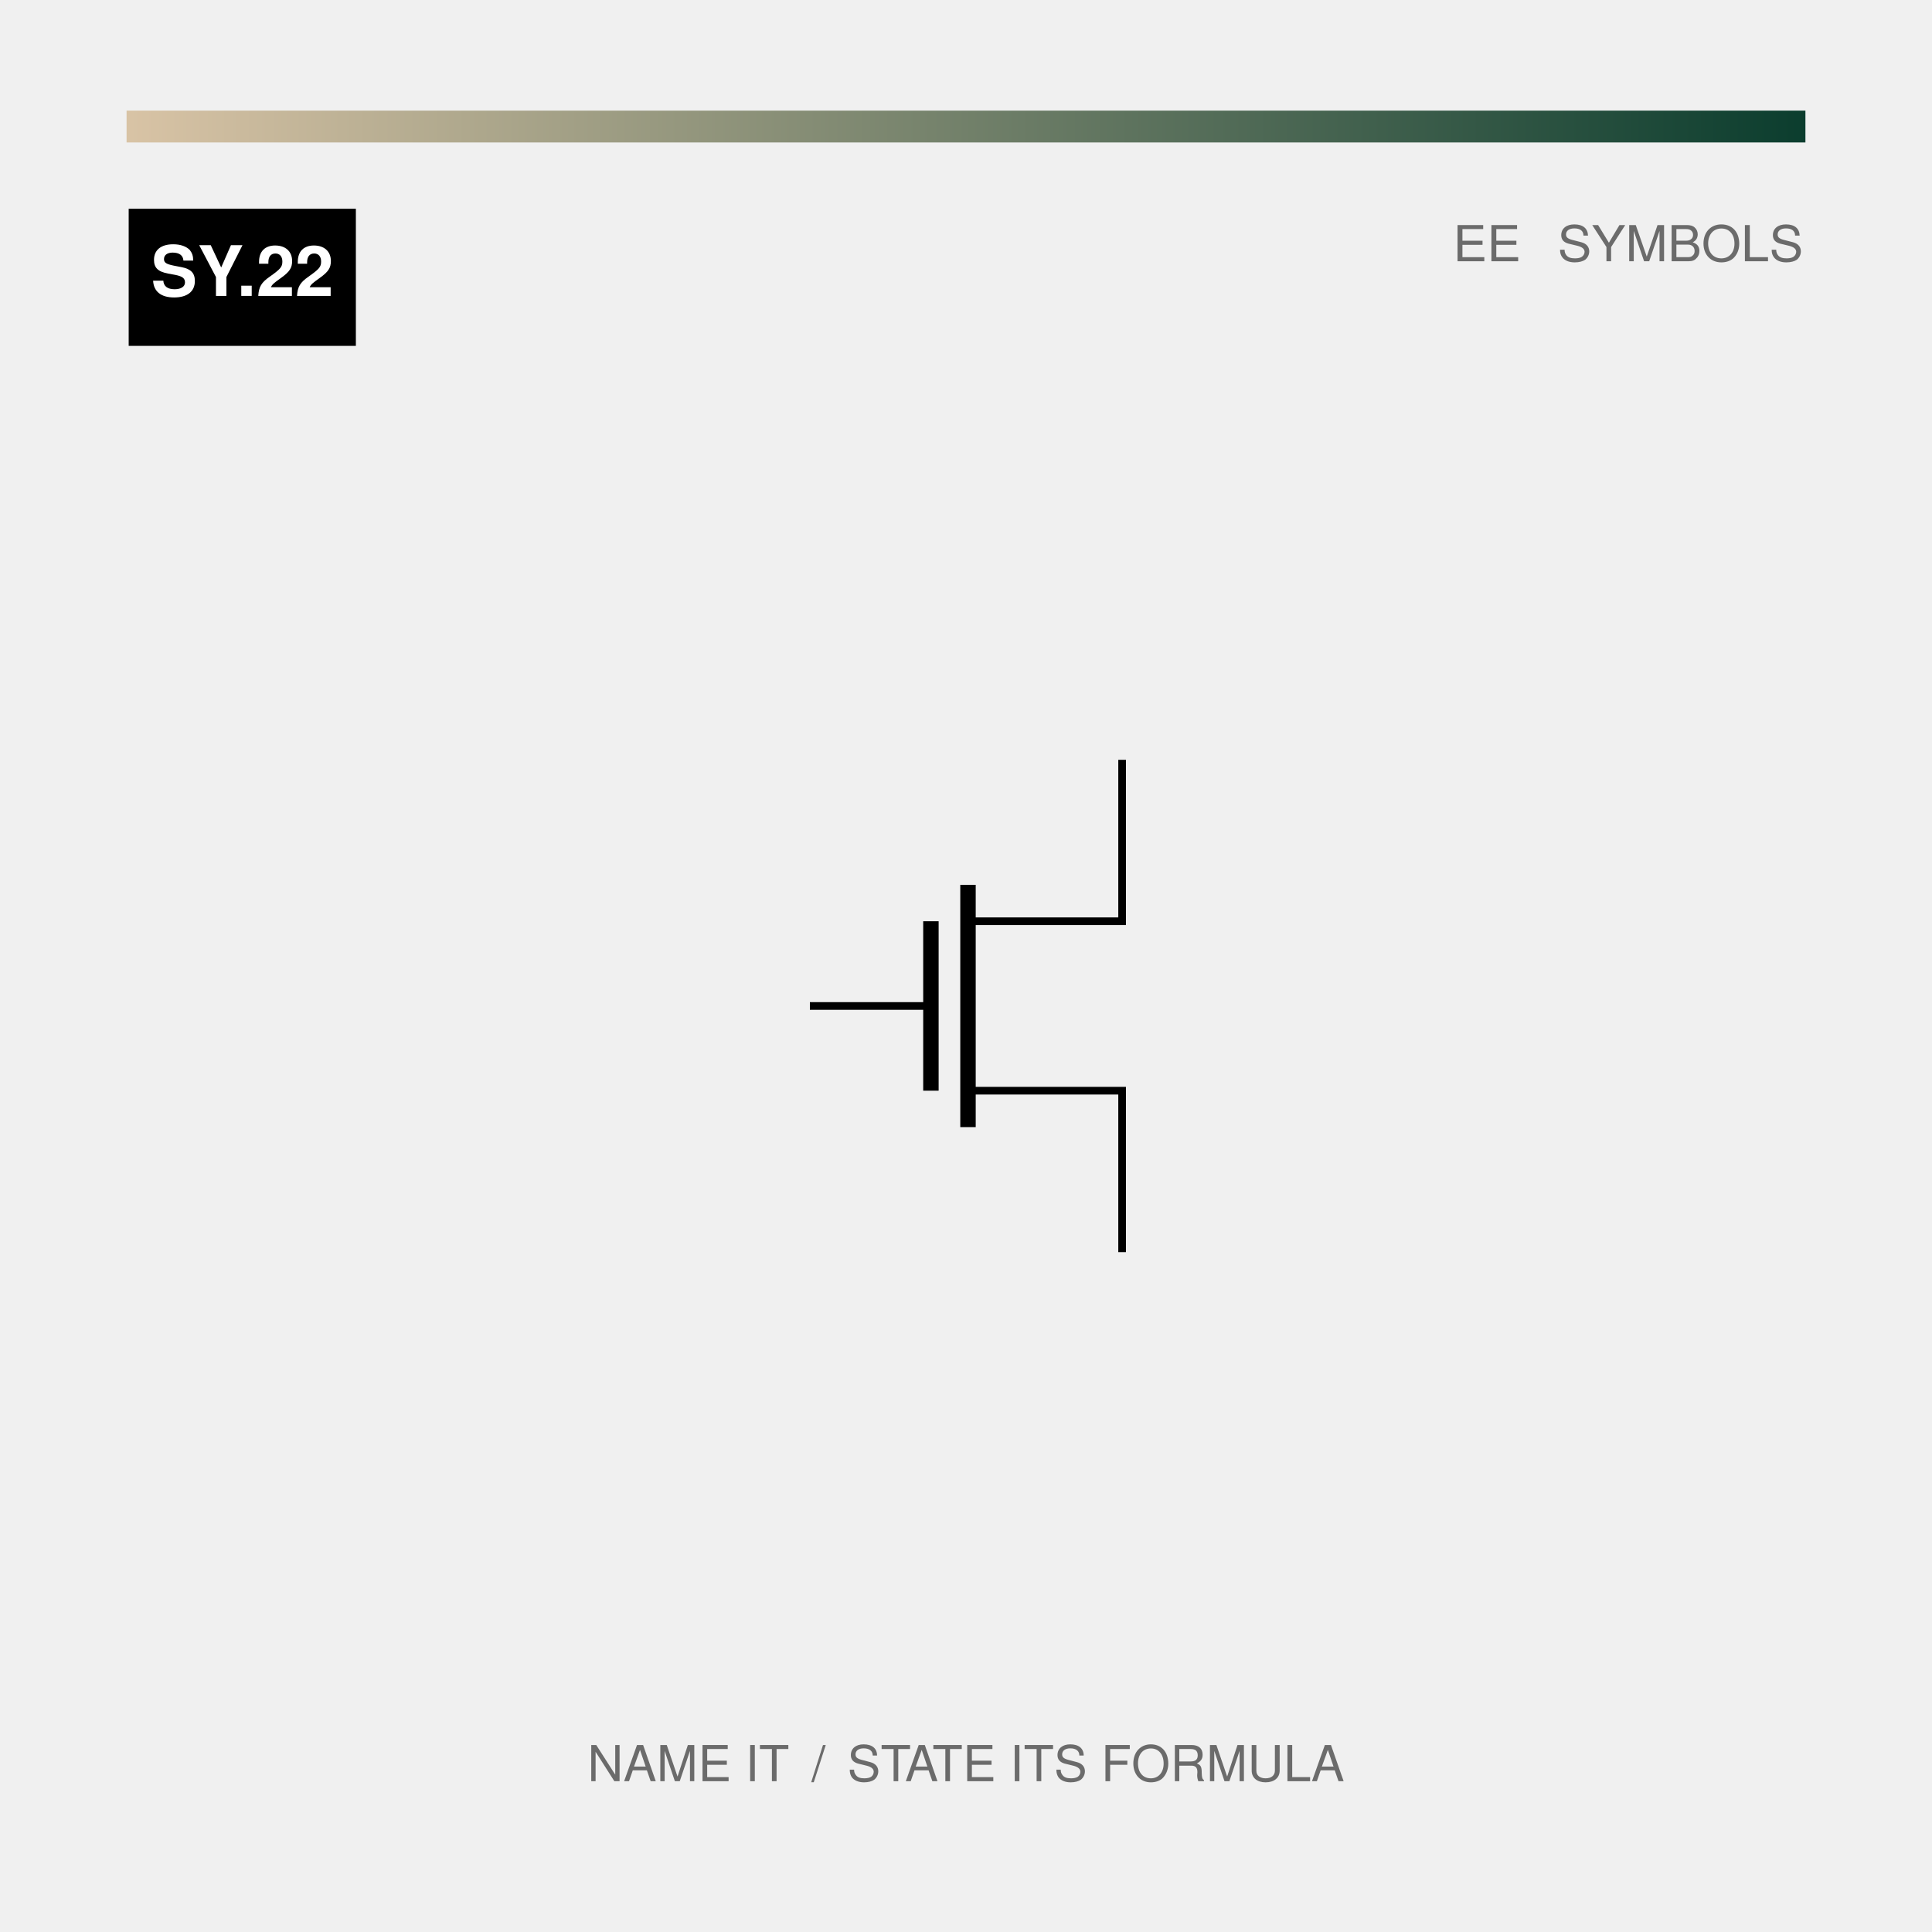
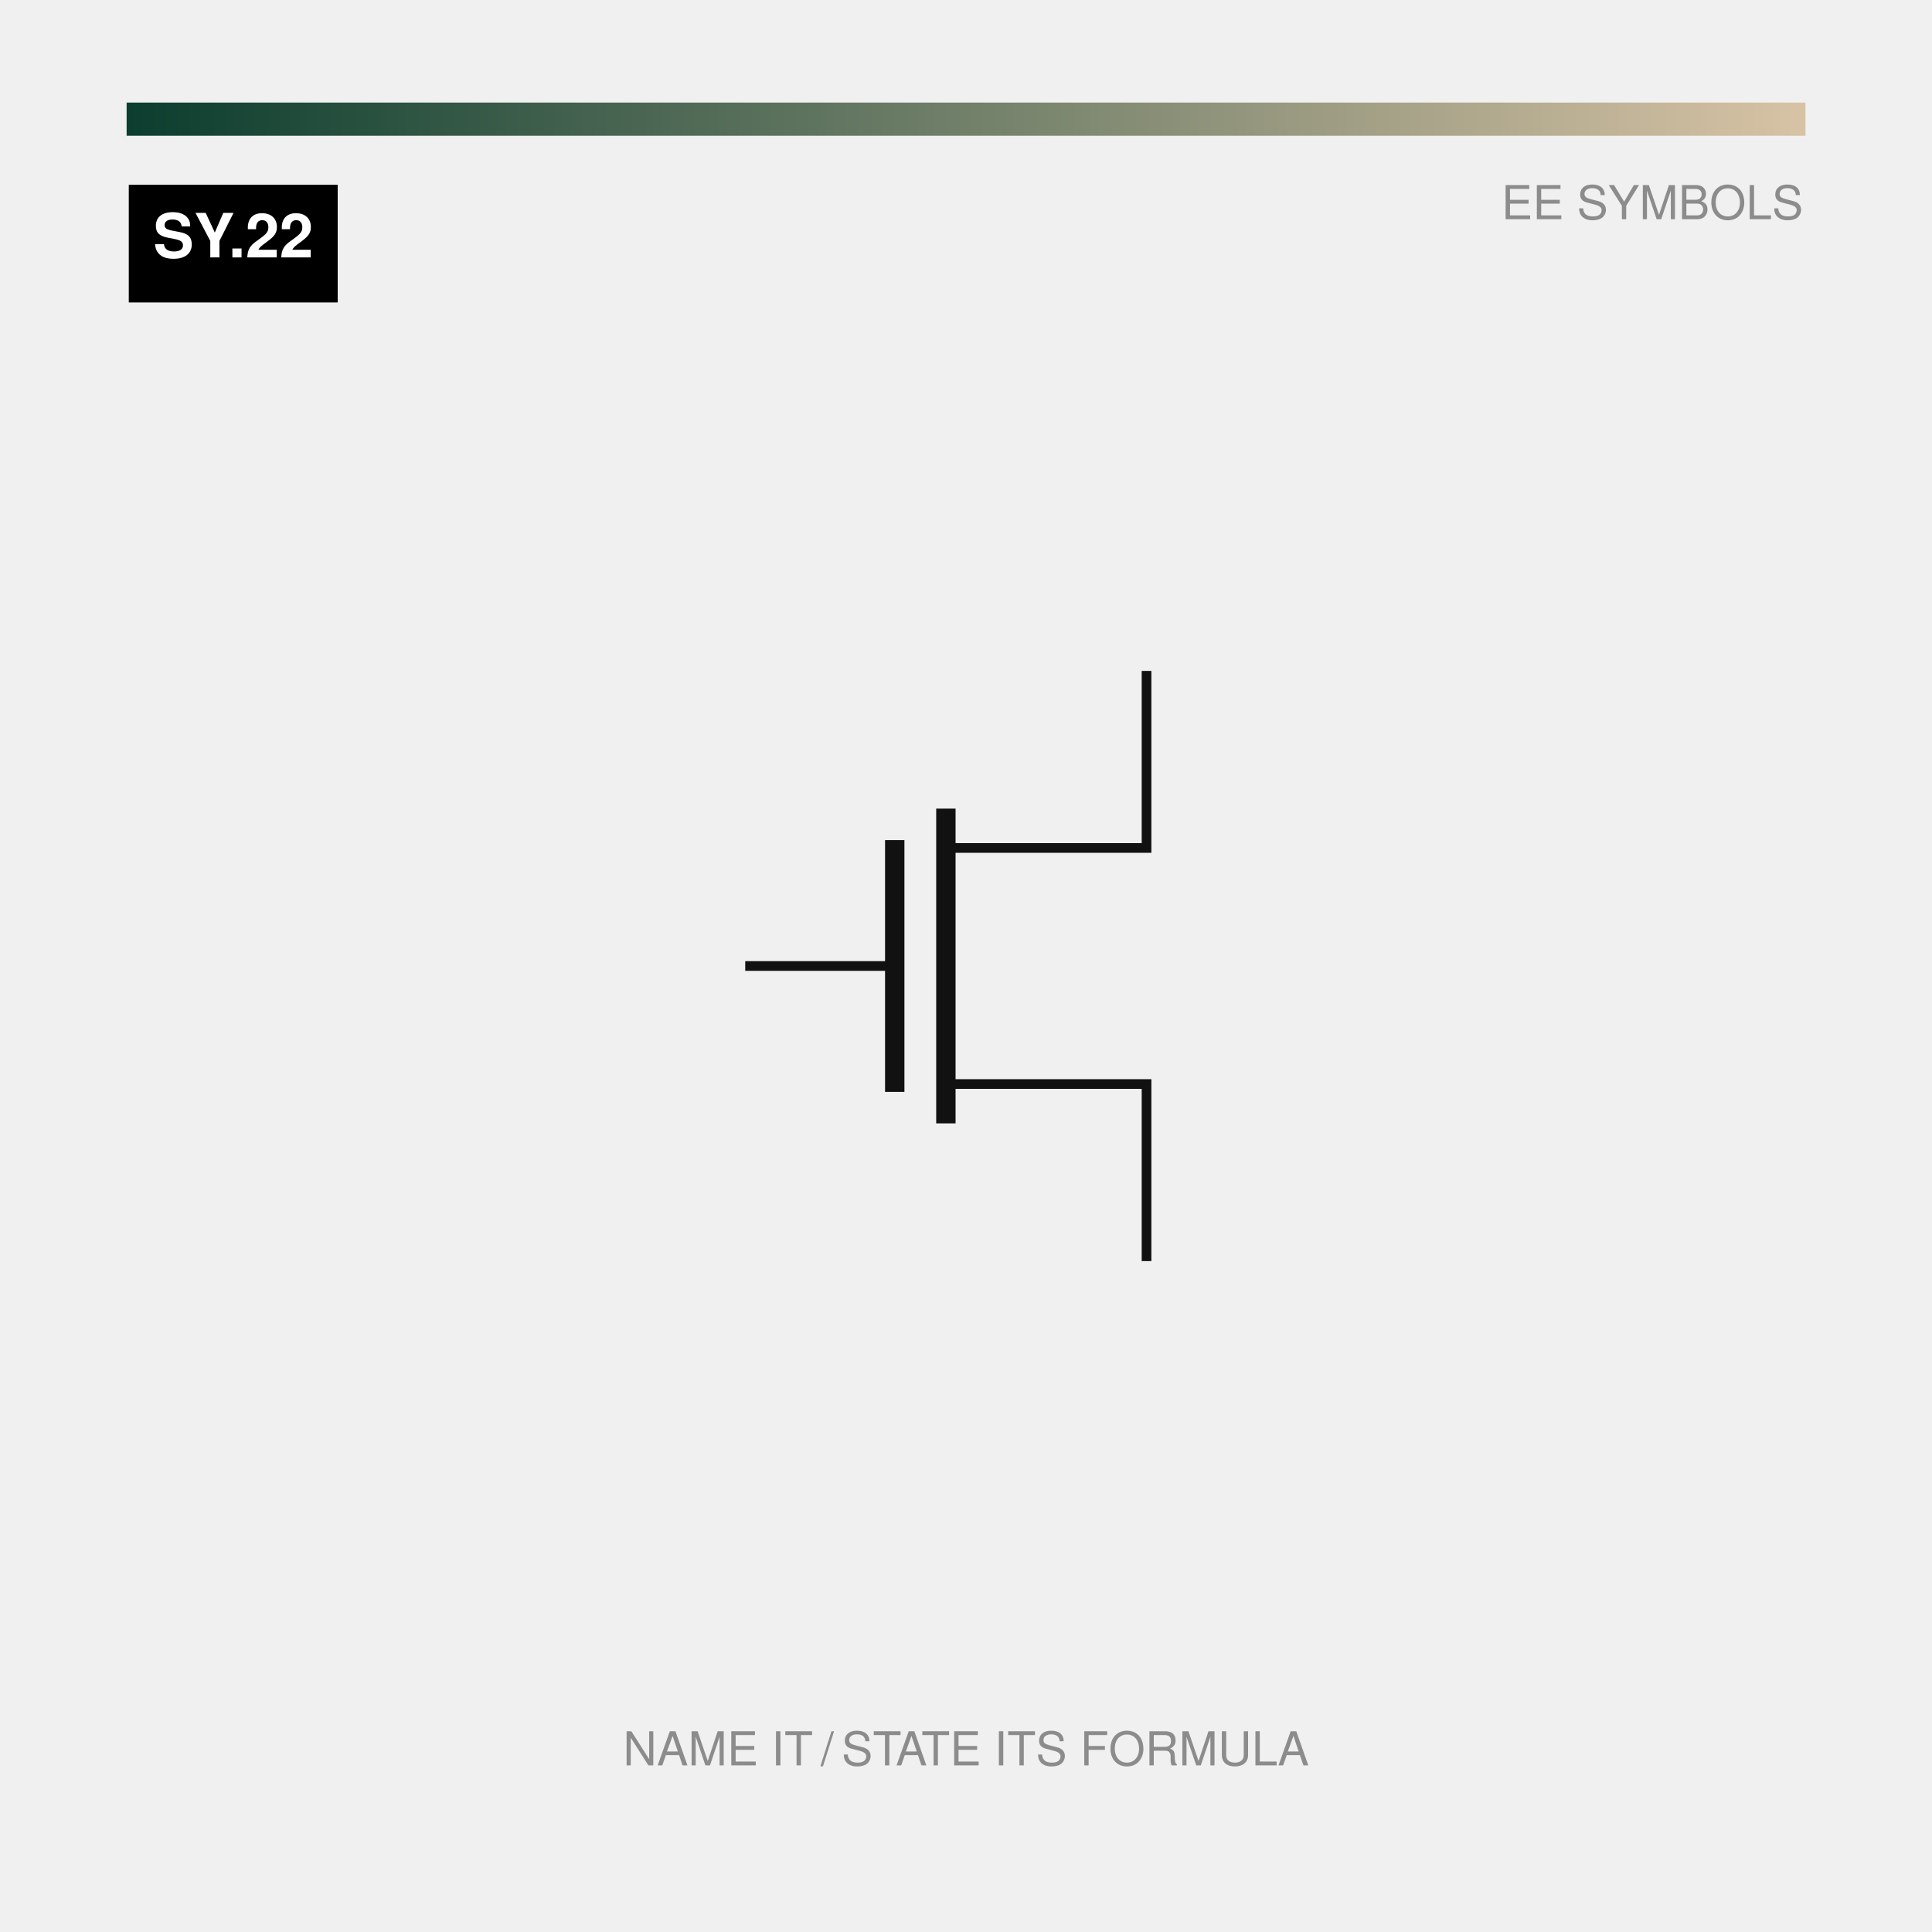
- <svg xmlns="http://www.w3.org/2000/svg" xmlns:xlink="http://www.w3.org/1999/xlink" width="174" height="174" viewBox="0 0 174 174">
+ <svg xmlns="http://www.w3.org/2000/svg" xmlns:xlink="http://www.w3.org/1999/xlink" version="1.1" width="174" height="174" viewBox="0 0 174 174">
  <defs>
-     <g>
-       <g id="glyph-0-0">
-         <path d="M 3.81 -3.18 C 3.81 -3.60 3.71 -3.87 3.5 -4.14 C 3.18 -4.46 2.67 -4.65 2.01 -4.65 C 0.92 -4.65 0.28 -4.14 0.28 -3.25 C 0.28 -2.53 0.64 -2.18 1.56 -2.01 L 2.21 -1.89 C 2.84 -1.76 3.07 -1.59 3.07 -1.21 C 3.07 -0.84 2.71 -0.60 2.14 -0.60 C 1.5 -0.60 1.15 -0.87 1.12 -1.37 L 0.20 -1.37 C 0.25 -0.39 0.92 0.14 2.09 0.14 C 3.28 0.14 3.96 -0.40 3.96 -1.34 C 3.96 -2.06 3.60 -2.43 2.76 -2.59 L 2.04 -2.73 C 1.37 -2.87 1.18 -3 1.18 -3.32 C 1.18 -3.68 1.48 -3.90 1.96 -3.90 C 2.56 -3.90 2.90 -3.65 2.93 -3.18 Z M 3.81 -3.18 " />
-       </g>
-       <g id="glyph-0-1">
-         <path d="M 2.62 -1.70 L 4.07 -4.57 L 3.03 -4.57 L 2.15 -2.56 L 1.21 -4.57 L 0.17 -4.57 L 1.68 -1.70 L 1.68 0 L 2.62 0 Z M 2.62 -1.70 " />
-       </g>
-       <g id="glyph-0-2">
-         <path d="M 1.34 -0.92 L 0.40 -0.92 L 0.40 0 L 1.34 0 Z M 1.34 -0.92 " />
-       </g>
-       <g id="glyph-0-3">
-         <path d="M 3.21 -0.78 L 1.32 -0.78 C 1.43 -1.03 1.57 -1.15 2.23 -1.62 C 3.01 -2.18 3.23 -2.53 3.23 -3.14 C 3.23 -4 2.64 -4.54 1.70 -4.54 C 0.78 -4.54 0.25 -4 0.25 -3.06 C 0.25 -3.01 0.25 -2.96 0.25 -2.90 L 1.09 -2.90 L 1.09 -3.04 C 1.09 -3.54 1.32 -3.82 1.73 -3.82 C 2.10 -3.82 2.35 -3.56 2.35 -3.10 C 2.35 -2.62 2.20 -2.43 1.21 -1.73 C 0.46 -1.21 0.23 -0.82 0.18 0 L 3.21 0 Z M 3.21 -0.78 " />
-       </g>
-       <g id="glyph-1-0">
-         <path d="M 0.84 -1.48 L 2.65 -1.48 L 2.65 -1.85 L 0.84 -1.85 L 0.84 -2.90 L 2.71 -2.90 L 2.71 -3.26 L 0.40 -3.26 L 0.40 0 L 2.81 0 L 2.81 -0.37 L 0.84 -0.37 Z M 0.84 -1.48 " />
-       </g>
-       <g id="glyph-1-1">
-         <path d="M 2.73 -2.31 C 2.71 -2.95 2.28 -3.32 1.5 -3.32 C 0.78 -3.32 0.32 -2.95 0.32 -2.35 C 0.32 -1.96 0.53 -1.71 0.96 -1.59 L 1.79 -1.39 C 2.21 -1.28 2.42 -1.10 2.42 -0.85 C 2.42 -0.68 2.32 -0.5 2.17 -0.40 C 2.04 -0.31 1.82 -0.26 1.56 -0.26 C 1.20 -0.26 0.95 -0.34 0.79 -0.53 C 0.67 -0.68 0.62 -0.84 0.62 -1.04 L 0.21 -1.04 C 0.21 -0.73 0.28 -0.54 0.42 -0.35 C 0.64 -0.06 1.03 0.10 1.53 0.10 C 1.93 0.10 2.26 0.01 2.48 -0.14 C 2.70 -0.32 2.84 -0.60 2.84 -0.89 C 2.84 -1.29 2.59 -1.59 2.14 -1.71 L 1.29 -1.93 C 0.89 -2.04 0.75 -2.17 0.75 -2.42 C 0.75 -2.75 1.04 -2.96 1.5 -2.96 C 2.03 -2.96 2.32 -2.73 2.32 -2.31 Z M 2.73 -2.31 " />
-       </g>
-       <g id="glyph-1-2">
-         <path d="M 1.76 -1.28 L 3.03 -3.26 L 2.51 -3.26 L 1.56 -1.67 L 0.59 -3.26 L 0.06 -3.26 L 1.34 -1.28 L 1.34 0 L 1.76 0 Z M 1.76 -1.28 " />
-       </g>
-       <g id="glyph-1-3">
-         <path d="M 2.14 0 L 3.07 -2.73 L 3.07 0 L 3.48 0 L 3.48 -3.26 L 2.89 -3.26 L 1.92 -0.42 L 0.93 -3.26 L 0.34 -3.26 L 0.34 0 L 0.75 0 L 0.75 -2.73 L 1.68 0 Z M 2.14 0 " />
-       </g>
-       <g id="glyph-1-4">
-         <path d="M 0.35 0 L 1.87 0 C 2.18 0 2.42 -0.07 2.59 -0.28 C 2.76 -0.43 2.85 -0.67 2.85 -0.93 C 2.85 -1.32 2.67 -1.56 2.25 -1.71 C 2.54 -1.85 2.70 -2.10 2.70 -2.43 C 2.70 -2.67 2.60 -2.89 2.43 -3.04 C 2.26 -3.20 2.03 -3.26 1.71 -3.26 L 0.35 -3.26 Z M 0.78 -1.85 L 0.78 -2.90 L 1.60 -2.90 C 1.84 -2.90 1.98 -2.87 2.09 -2.78 C 2.21 -2.68 2.28 -2.56 2.28 -2.37 C 2.28 -2.20 2.21 -2.06 2.09 -1.98 C 1.98 -1.89 1.84 -1.85 1.60 -1.85 Z M 0.78 -0.37 L 0.78 -1.5 L 1.82 -1.5 C 2.03 -1.5 2.17 -1.43 2.26 -1.34 C 2.37 -1.23 2.42 -1.09 2.42 -0.92 C 2.42 -0.76 2.37 -0.62 2.26 -0.53 C 2.17 -0.42 2.03 -0.37 1.82 -0.37 Z M 0.78 -0.37 " />
-       </g>
-       <g id="glyph-1-5">
-         <path d="M 1.78 -3.32 C 0.82 -3.32 0.17 -2.62 0.17 -1.60 C 0.17 -0.59 0.82 0.10 1.78 0.10 C 2.18 0.10 2.54 -0.01 2.81 -0.23 C 3.18 -0.54 3.39 -1.04 3.39 -1.57 C 3.39 -2.64 2.76 -3.32 1.78 -3.32 Z M 1.78 -2.95 C 2.5 -2.95 2.96 -2.42 2.96 -1.59 C 2.96 -0.79 2.48 -0.26 1.78 -0.26 C 1.07 -0.26 0.59 -0.79 0.59 -1.60 C 0.59 -2.42 1.07 -2.95 1.78 -2.95 Z M 1.78 -2.95 " />
-       </g>
-       <g id="glyph-1-6">
-         <path d="M 0.79 -3.26 L 0.35 -3.26 L 0.35 0 L 2.43 0 L 2.43 -0.37 L 0.79 -0.37 Z M 0.79 -3.26 " />
-       </g>
-       <g id="glyph-2-0">
-         <path d="M 2.89 -3.26 L 2.5 -3.26 L 2.5 -0.59 L 0.79 -3.26 L 0.34 -3.26 L 0.34 0 L 0.73 0 L 0.73 -2.65 L 2.42 0 L 2.89 0 Z M 2.89 -3.26 " />
-       </g>
-       <g id="glyph-2-1">
-         <path d="M 2.12 -0.98 L 2.46 0 L 2.92 0 L 1.78 -3.26 L 1.23 -3.26 L 0.07 0 L 0.51 0 L 0.85 -0.98 Z M 2.01 -1.32 L 0.96 -1.32 L 1.5 -2.82 Z M 2.01 -1.32 " />
-       </g>
-       <g id="glyph-2-2">
-         <path d="M 2.09 0 L 3.01 -2.73 L 3.01 0 L 3.40 0 L 3.40 -3.26 L 2.82 -3.26 L 1.89 -0.42 L 0.92 -3.26 L 0.34 -3.26 L 0.34 0 L 0.73 0 L 0.73 -2.73 L 1.65 0 Z M 2.09 0 " />
-       </g>
-       <g id="glyph-2-3">
-         <path d="M 0.82 -1.48 L 2.59 -1.48 L 2.59 -1.85 L 0.82 -1.85 L 0.82 -2.90 L 2.67 -2.90 L 2.67 -3.26 L 0.40 -3.26 L 0.40 0 L 2.75 0 L 2.75 -0.37 L 0.82 -0.37 Z M 0.82 -1.48 " />
-       </g>
-       <g id="glyph-2-4">
-         <path d="M 0.87 -3.26 L 0.45 -3.26 L 0.45 0 L 0.87 0 Z M 0.87 -3.26 " />
-       </g>
-       <g id="glyph-2-5">
-         <path d="M 1.59 -2.90 L 2.65 -2.90 L 2.65 -3.26 L 0.09 -3.26 L 0.09 -2.90 L 1.17 -2.90 L 1.17 0 L 1.59 0 Z M 1.59 -2.90 " />
-       </g>
-       <g id="glyph-2-6">
-         <path d="M 1.03 -3.26 L -0.03 0.09 L 0.20 0.09 L 1.28 -3.26 Z M 1.03 -3.26 " />
-       </g>
-       <g id="glyph-2-7">
-         <path d="M 2.67 -2.31 C 2.67 -2.95 2.23 -3.32 1.46 -3.32 C 0.76 -3.32 0.31 -2.95 0.31 -2.35 C 0.31 -1.96 0.53 -1.71 0.95 -1.59 L 1.76 -1.39 C 2.17 -1.28 2.37 -1.10 2.37 -0.85 C 2.37 -0.68 2.28 -0.5 2.14 -0.40 C 2 -0.31 1.79 -0.26 1.53 -0.26 C 1.17 -0.26 0.93 -0.34 0.78 -0.53 C 0.65 -0.68 0.60 -0.84 0.60 -1.04 L 0.21 -1.04 C 0.21 -0.73 0.28 -0.54 0.40 -0.35 C 0.62 -0.06 1.01 0.10 1.5 0.10 C 1.89 0.10 2.21 0.01 2.42 -0.14 C 2.64 -0.32 2.78 -0.60 2.78 -0.89 C 2.78 -1.29 2.53 -1.59 2.09 -1.71 L 1.26 -1.93 C 0.87 -2.04 0.73 -2.17 0.73 -2.42 C 0.73 -2.75 1.01 -2.96 1.46 -2.96 C 1.98 -2.96 2.28 -2.73 2.28 -2.31 Z M 2.67 -2.31 " />
-       </g>
-       <g id="glyph-2-8">
-         <path d="M 0.82 -1.48 L 2.37 -1.48 L 2.37 -1.85 L 0.82 -1.85 L 0.82 -2.90 L 2.59 -2.90 L 2.59 -3.26 L 0.40 -3.26 L 0.40 0 L 0.82 0 Z M 0.82 -1.48 " />
-       </g>
-       <g id="glyph-2-9">
-         <path d="M 1.75 -3.32 C 0.81 -3.32 0.17 -2.62 0.17 -1.60 C 0.17 -0.59 0.81 0.10 1.75 0.10 C 2.14 0.10 2.5 -0.01 2.76 -0.23 C 3.10 -0.54 3.32 -1.04 3.32 -1.57 C 3.32 -2.64 2.70 -3.32 1.75 -3.32 Z M 1.75 -2.95 C 2.45 -2.95 2.90 -2.42 2.90 -1.59 C 2.90 -0.79 2.43 -0.26 1.75 -0.26 C 1.04 -0.26 0.59 -0.79 0.59 -1.60 C 0.59 -2.42 1.04 -2.95 1.75 -2.95 Z M 1.75 -2.95 " />
-       </g>
-       <g id="glyph-2-10">
-         <path d="M 0.82 -1.40 L 1.90 -1.40 C 2.28 -1.40 2.45 -1.23 2.45 -0.82 L 2.43 -0.53 C 2.43 -0.32 2.48 -0.14 2.53 0 L 3.04 0 L 3.04 -0.10 C 2.89 -0.20 2.85 -0.32 2.84 -0.76 C 2.84 -1.29 2.76 -1.46 2.40 -1.60 C 2.76 -1.79 2.92 -2.01 2.92 -2.39 C 2.92 -2.95 2.56 -3.26 1.92 -3.26 L 0.42 -3.26 L 0.42 0 L 0.82 0 Z M 0.82 -1.78 L 0.82 -2.90 L 1.84 -2.90 C 2.07 -2.90 2.20 -2.85 2.31 -2.78 C 2.42 -2.68 2.48 -2.53 2.48 -2.34 C 2.48 -1.95 2.28 -1.78 1.84 -1.78 Z M 0.82 -1.78 " />
-       </g>
-       <g id="glyph-2-11">
-         <path d="M 2.46 -3.26 L 2.46 -0.96 C 2.46 -0.53 2.15 -0.26 1.62 -0.26 C 1.39 -0.26 1.18 -0.32 1.03 -0.43 C 0.87 -0.56 0.79 -0.71 0.79 -0.96 L 0.79 -3.26 L 0.37 -3.26 L 0.37 -0.96 C 0.37 -0.31 0.85 0.10 1.62 0.10 C 2.40 0.10 2.89 -0.31 2.89 -0.96 L 2.89 -3.26 Z M 2.46 -3.26 " />
-       </g>
-       <g id="glyph-2-12">
-         <path d="M 0.78 -3.26 L 0.35 -3.26 L 0.35 0 L 2.39 0 L 2.39 -0.37 L 0.78 -0.37 Z M 0.78 -3.26 " />
+     <clipPath id="clip_1">
+       <path transform="matrix(1,0,0,-1,-399,753)" d="M399 579H573V753H399Z" clip-rule="evenodd" />
+     </clipPath>
+     <clipPath id="clip_2">
+       <path transform="matrix(1,0,0,-1,-345,44.59601)" d="M-3.6 35.357V32.368H147.602V35.357Z" />
+     </clipPath>
+     <clipPath id="clip_3">
+       <path transform="matrix(0,-.05978,-3.02441,-0,-121.7786,13.72249)" d="M0 0H100V100H0Z" />
+     </clipPath>
+     <clipPath id="clip_4">
+       <path transform="matrix(1,0,0,-1,-345,44.59601)" d="M176.402 35.357V32.368H327.604V35.357Z" />
+     </clipPath>
+     <clipPath id="clip_5">
+       <path transform="matrix(0,-.05978,-3.02441,-0,58.22369,13.72249)" d="M0 0H100V100H0Z" />
+     </clipPath>
+     <clipPath id="clip_6">
+       <path transform="matrix(1,0,0,-1,-345,44.59601)" d="M356.404 35.357V32.368H507.607V35.357Z" />
+     </clipPath>
+     <clipPath id="clip_7">
+       <path transform="matrix(0,-.05978,-3.02441,-0,238.226,13.72249)" d="M0 0H100V100H0Z" />
+     </clipPath>
+     <path id="font_8_21" d="M.607 .507C.607 .574 .592 .618 .556 .658 .507 .712 .426 .741 .321 .741 .146 .741 .045 .659 .045 .517 .045 .404 .102 .349 .25 .321L.352 .301C.452 .282 .489 .254 .489 .195 .489 .134 .433 .097 .342 .097 .24 .097 .183 .14 .178 .218H.032C.041 .062 .148-.023 .334-.023 .522-.023 .633 .065 .633 .213 .633 .328 .575 .388 .44 .414L.326 .436C.219 .457 .188 .478 .188 .531 .188 .586 .237 .621 .314 .621 .409 .621 .462 .581 .467 .507H.607Z" />
+     <path id="font_8_27" d="M.419 .27 .65 .729H.482L.343 .407 .194 .729H.027L.269 .27V0H.419V.27Z" />
+     <path id="font_8_67" d="M.214 .146H.064V0H.214V.146Z" />
+     <path id="font_8_58" d="M.512 .125H.212C.23 .163 .252 .183 .356 .259 .479 .349 .515 .403 .515 .499 .515 .636 .421 .724 .272 .724 .125 .724 .039 .637 .039 .487 .039 .481 .039 .473 .04 .462H.174V.485C.174 .564 .211 .61 .275 .61 .337 .61 .375 .567 .375 .496 .375 .418 .35 .387 .194 .276 .074 .194 .037 .131 .03 0H.512V.125Z" />
+     <path id="font_9_24" d="M.183 .332H.58V.414H.183V.647H.595V.729H.09V0H.613V.082H.183V.332Z" />
+     <path id="font_9_36" d="M.596 .515C.595 .658 .497 .741 .329 .741 .169 .741 .07 .659 .07 .527 .07 .438 .117 .382 .213 .357L.394 .309C.486 .285 .528 .248 .528 .191 .528 .152 .507 .112 .476 .09 .447 .07 .401 .059 .342 .059 .263 .059 .209 .078 .174 .12 .147 .152 .135 .187 .136 .232H.048C.049 .165 .062 .121 .091 .081 .141 .013 .225-.023 .336-.023 .423-.023 .494-.003 .541 .033 .59 .072 .621 .137 .621 .2 .621 .29 .565 .356 .466 .383L.283 .432C.195 .456 .163 .484 .163 .54 .163 .614 .228 .663 .326 .663 .442 .663 .507 .61 .508 .515H.596Z" />
+     <path id="font_9_42" d="M.387 .286 .661 .729H.55L.342 .374 .128 .729H.013L.294 .286V0H.387V.286Z" />
+     <path id="font_9_31" d="M.468 0 .673 .611V0H.761V.729H.632L.42 .094 .204 .729H.075V0H.163V.611L.37 0H.468Z" />
+     <path id="font_9_21" d="M.079 0H.408C.477 0 .528 .019 .567 .061 .603 .099 .623 .151 .623 .208 .623 .296 .583 .349 .49 .385 .556 .416 .591 .47 .591 .544 .591 .597 .571 .644 .533 .678 .495 .713 .445 .729 .375 .729H.079V0M.172 .415V.647H.352C.404 .647 .433 .64 .458 .621 .484 .601 .498 .571 .498 .531 .498 .492 .484 .461 .458 .441 .433 .422 .404 .415 .352 .415H.172M.172 .082V.333H.399C.444 .333 .474 .322 .496 .298 .518 .275 .53 .243 .53 .207 .53 .172 .518 .14 .496 .117 .474 .093 .444 .082 .399 .082H.172Z" />
+     <path id="font_9_33" d="M.389 .741C.18 .741 .038 .587 .038 .359 .038 .131 .18-.023 .39-.023 .478-.023 .557 .004 .616 .054 .695 .121 .742 .234 .742 .353 .742 .588 .603 .741 .389 .741M.389 .659C.547 .659 .649 .539 .649 .355 .649 .179 .544 .059 .39 .059 .235 .059 .131 .179 .131 .359 .131 .539 .235 .659 .389 .659Z" />
+     <path id="font_9_30" d="M.173 .729H.08V0H.533V.082H.173V.729Z" />
+     <path id="font_9_32" d="M.646 .729H.558V.133L.177 .729H.076V0H.164V.591L.541 0H.646V.729Z" />
+     <path id="font_9_20" d="M.474 .219 .549 0H.653L.397 .729H.277L.017 0H.116L.193 .219H.474M.448 .297H.216L.336 .629 .448 .297Z" />
+     <path id="font_9_28" d="M.194 .729H.1V0H.194V.729Z" />
+     <path id="font_9_37" d="M.354 .647H.593V.729H.021V.647H.261V0H.354V.647Z" />
+     <path id="font_9_8" d="M.229 .729-.008-.02H.047L.284 .729H.229Z" />
+     <path id="font_9_25" d="M.183 .332H.531V.414H.183V.647H.579V.729H.09V0H.183V.332Z" />
+     <path id="font_9_35" d="M.186 .314H.426C.509 .314 .546 .274 .546 .184L.545 .119C.545 .074 .553 .03 .566 0H.679V.023C.644 .047 .637 .073 .635 .17 .634 .29 .615 .326 .536 .359 .618 .4 .651 .451 .651 .534 .651 .66 .572 .729 .429 .729H.093V0H.186V.314M.186 .396V.647H.411C.463 .647 .493 .639 .516 .618 .541 .598 .554 .564 .554 .521 .554 .434 .51 .396 .411 .396H.186Z" />
+     <path id="font_9_38" d="M.552 .729V.217C.552 .119 .481 .059 .364 .059 .31 .059 .266 .072 .231 .097 .195 .125 .178 .162 .178 .217V.729H.085V.217C.085 .069 .191-.023 .364-.023 .535-.023 .645 .071 .645 .217V.729H.552Z" />
+     <clipPath id="clip_10">
+       <path transform="matrix(1,0,0,-1,-345,44.59601)" d="M-3.6-144.645V-147.634H147.602V-144.645Z" />
+     </clipPath>
+     <clipPath id="clip_11">
+       <path transform="matrix(0,-.05978,-3.02441,-0,-121.7786,193.7248)" d="M0 0H100V100H0Z" />
+     </clipPath>
+     <clipPath id="clip_12">
+       <path transform="matrix(1,0,0,-1,-345,44.59601)" d="M176.402-144.645V-147.634H327.604V-144.645Z" />
+     </clipPath>
+     <clipPath id="clip_13">
+       <path transform="matrix(0,-.05978,-3.02441,-0,58.22369,193.7248)" d="M0 0H100V100H0Z" />
+     </clipPath>
+     <clipPath id="clip_14">
+       <path transform="matrix(1,0,0,-1,-345,44.59601)" d="M356.404-144.645V-147.634H507.607V-144.645Z" />
+     </clipPath>
+     <clipPath id="clip_15">
+       <path transform="matrix(0,-.05978,-3.02441,-0,238.226,193.7248)" d="M0 0H100V100H0Z" />
+     </clipPath>
+     <clipPath id="clip_16">
+       <path transform="matrix(1,0,0,-1,-345,44.59601)" d="M-3.6-324.648V-327.636H147.602V-324.648Z" />
+     </clipPath>
+     <clipPath id="clip_17">
+       <path transform="matrix(0,-.05978,-3.02441,-0,-121.7786,373.7271)" d="M0 0H100V100H0Z" />
+     </clipPath>
+     <clipPath id="clip_18">
+       <path transform="matrix(1,0,0,-1,-345,44.59601)" d="M176.402-324.648V-327.636H327.604V-324.648Z" />
+     </clipPath>
+     <clipPath id="clip_19">
+       <path transform="matrix(0,-.05978,-3.02441,-0,58.22369,373.7271)" d="M0 0H100V100H0Z" />
+     </clipPath>
+     <clipPath id="clip_20">
+       <path transform="matrix(1,0,0,-1,-345,44.59601)" d="M356.404-324.648V-327.636H507.607V-324.648Z" />
+     </clipPath>
+     <clipPath id="clip_21">
+       <path transform="matrix(0,-.05978,-3.02441,-0,238.226,373.7271)" d="M0 0H100V100H0Z" />
+     </clipPath>
+     <clipPath id="clip_22">
+       <path transform="matrix(1,0,0,-1,-345,44.59601)" d="M-3.6-504.65V-507.639H147.602V-504.65Z" />
+     </clipPath>
+     <clipPath id="clip_23">
+       <path transform="matrix(0,-.05978,-3.02441,-0,-121.7786,553.7294)" d="M0 0H100V100H0Z" />
+     </clipPath>
+     <clipPath id="clip_24">
+       <path transform="matrix(1,0,0,-1,-345,44.59601)" d="M176.402-504.65V-507.639H327.604V-504.65Z" />
+     </clipPath>
+     <clipPath id="clip_25">
+       <path transform="matrix(0,-.05978,-3.02441,-0,58.22369,553.7294)" d="M0 0H100V100H0Z" />
+     </clipPath>
+   </defs>
+   <g clip-path="url(#clip_1)">
+     <g clip-path="url(#clip_2)">
+       <g clip-path="url(#clip_3)">
+ </g>
+     </g>
+     <g clip-path="url(#clip_4)">
+       <g clip-path="url(#clip_5)">
+ </g>
+     </g>
+     <g clip-path="url(#clip_6)">
+       <g clip-path="url(#clip_7)">
+         <linearGradient id="card-bar">
+           <stop offset="0" stop-color="#0B3D2E" />
+           <stop offset="1" stop-color="#D8C3A5" />
+         </linearGradient>
+         <rect x="11" y="9" width="152" height="4" fill="url(#card-bar)" />
      </g>
    </g>
-     <clipPath id="clip-0">
-       <path clip-rule="nonzero" d="M 11.40 9.96 L 162.60 9.96 L 162.60 12.83 L 11.40 12.83 Z M 11.40 9.96 " />
-     </clipPath>
-     <linearGradient id="linear-pattern-0" gradientUnits="userSpaceOnUse" x1="0" y1="25.00" x2="0" y2="74.99" gradientTransform="matrix(0, -0.05, -3.02, 0, 238.22, 14.28)">
-       <stop offset="0" stop-color="#0B3D2E" />
-       <stop offset="1" stop-color="#D8C3A5" />
-     </linearGradient>
-   </defs>
-   <g clip-path="url(#clip-0)">
-     <path fill-rule="nonzero" fill="url(#linear-pattern-0)" d="M 162.60 12.83 L 11.40 12.83 L 11.40 9.96 L 162.60 9.96 Z M 162.60 12.83 " />
-   </g>
-   <path fill-rule="nonzero" fill="rgb(0%, 0%, 0%)" fill-opacity="1" d="M 11.59 31.15 L 32.05 31.15 L 32.05 18.80 L 11.59 18.80 Z M 11.59 31.15 " />
-   <g fill="rgb(100%, 100%, 100%)" fill-opacity="1">
-     <use xlink:href="#glyph-0-0" x="13.59" y="26.65" />
-     <use xlink:href="#glyph-0-1" x="17.77" y="26.65" />
-   </g>
-   <g fill="rgb(100%, 100%, 100%)" fill-opacity="1">
-     <use xlink:href="#glyph-0-2" x="21.33" y="26.65" />
-     <use xlink:href="#glyph-0-3" x="23.08" y="26.65" />
-     <use xlink:href="#glyph-0-3" x="26.57" y="26.65" />
-   </g>
-   <g fill="rgb(41.96%, 41.96%, 41.96%)" fill-opacity="1">
-     <use xlink:href="#glyph-1-0" x="130.87" y="23.53" />
-     <use xlink:href="#glyph-1-0" x="133.92" y="23.53" />
-   </g>
-   <g fill="rgb(41.96%, 41.96%, 41.96%)" fill-opacity="1">
-     <use xlink:href="#glyph-1-1" x="140.29" y="23.53" />
-     <use xlink:href="#glyph-1-2" x="143.34" y="23.53" />
-     <use xlink:href="#glyph-1-3" x="146.39" y="23.53" />
-     <use xlink:href="#glyph-1-4" x="150.20" y="23.53" />
-     <use xlink:href="#glyph-1-5" x="153.25" y="23.53" />
-     <use xlink:href="#glyph-1-6" x="156.80" y="23.53" />
-     <use xlink:href="#glyph-1-1" x="159.35" y="23.53" />
-   </g>
-   <path fill="none" stroke-width="0.69" stroke-linecap="butt" stroke-linejoin="miter" stroke="rgb(0%, 0%, 0%)" stroke-opacity="1" stroke-miterlimit="10" d="M -0.00 22.17 L -0.00 7.63 L -13.88 7.63 M -13.88 -7.63 L -0.00 -7.63 L -0.00 -22.17 " transform="matrix(1, 0, 0, -1, 101.06, 90.6)" />
-   <path fill="none" stroke-width="1.39" stroke-linecap="butt" stroke-linejoin="miter" stroke="rgb(0%, 0%, 0%)" stroke-opacity="1" stroke-miterlimit="10" d="M -13.88 10.91 L -13.88 -10.91 M -17.22 7.63 L -17.22 -7.63 " transform="matrix(1, 0, 0, -1, 101.06, 90.6)" />
-   <path fill="none" stroke-width="0.69" stroke-linecap="butt" stroke-linejoin="miter" stroke="rgb(0%, 0%, 0%)" stroke-opacity="1" stroke-miterlimit="10" d="M -17.22 -0.00 L -28.12 -0.00 " transform="matrix(1, 0, 0, -1, 101.06, 90.6)" />
-   <g fill="rgb(41.96%, 41.96%, 41.96%)" fill-opacity="1">
-     <use xlink:href="#glyph-2-0" x="52.91" y="160.42" />
-     <use xlink:href="#glyph-2-1" x="56.14" y="160.42" />
-     <use xlink:href="#glyph-2-2" x="59.13" y="160.42" />
-     <use xlink:href="#glyph-2-3" x="62.87" y="160.42" />
-   </g>
-   <g fill="rgb(41.96%, 41.96%, 41.96%)" fill-opacity="1">
-     <use xlink:href="#glyph-2-4" x="67.11" y="160.42" />
-     <use xlink:href="#glyph-2-5" x="68.35" y="160.42" />
-   </g>
-   <g fill="rgb(41.96%, 41.96%, 41.96%)" fill-opacity="1">
-     <use xlink:href="#glyph-2-6" x="73.09" y="160.42" />
-   </g>
-   <g fill="rgb(41.96%, 41.96%, 41.96%)" fill-opacity="1">
-     <use xlink:href="#glyph-2-7" x="76.32" y="160.42" />
-     <use xlink:href="#glyph-2-5" x="79.31" y="160.42" />
-   </g>
-   <g fill="rgb(41.96%, 41.96%, 41.96%)" fill-opacity="1">
-     <use xlink:href="#glyph-2-1" x="81.51" y="160.42" />
-   </g>
-   <g fill="rgb(41.96%, 41.96%, 41.96%)" fill-opacity="1">
-     <use xlink:href="#glyph-2-5" x="83.97" y="160.42" />
-     <use xlink:href="#glyph-2-3" x="86.71" y="160.42" />
-   </g>
-   <g fill="rgb(41.96%, 41.96%, 41.96%)" fill-opacity="1">
-     <use xlink:href="#glyph-2-4" x="90.94" y="160.42" />
-     <use xlink:href="#glyph-2-5" x="92.19" y="160.42" />
-     <use xlink:href="#glyph-2-7" x="94.93" y="160.42" />
-   </g>
-   <g fill="rgb(41.96%, 41.96%, 41.96%)" fill-opacity="1">
-     <use xlink:href="#glyph-2-8" x="99.16" y="160.42" />
-     <use xlink:href="#glyph-2-9" x="101.90" y="160.42" />
-     <use xlink:href="#glyph-2-10" x="105.39" y="160.42" />
-     <use xlink:href="#glyph-2-2" x="108.63" y="160.42" />
-     <use xlink:href="#glyph-2-11" x="112.36" y="160.42" />
-     <use xlink:href="#glyph-2-12" x="115.60" y="160.42" />
-     <use xlink:href="#glyph-2-1" x="118.09" y="160.42" />
+     <path transform="matrix(1,0,0,-1,11.599,27.23999)" d="M0 0H18.814V10.6H0Z" />
+     <use data-text="S" xlink:href="#font_8_21" transform="matrix(5.4994,0,0,-5.4994,13.79098,23.18298)" fill="#ffffff" />
+     <use data-text="Y" xlink:href="#font_8_27" transform="matrix(5.4994,0,0,-5.4994,17.45908,23.18298)" fill="#ffffff" />
+     <use data-text="." xlink:href="#font_8_67" transform="matrix(5.4994,0,0,-5.4994,20.57724,23.18298)" fill="#ffffff" />
+     <use data-text="2" xlink:href="#font_8_58" transform="matrix(5.4994,0,0,-5.4994,22.10608,23.18298)" fill="#ffffff" />
+     <use data-text="2" xlink:href="#font_8_58" transform="matrix(5.4994,0,0,-5.4994,25.16376,23.18298)" fill="#ffffff" />
+     <use data-text="E" xlink:href="#font_9_24" transform="matrix(4.2162,0,0,-4.2162,135.22,19.74103)" fill="#8c8c8c" />
+     <use data-text="E" xlink:href="#font_9_24" transform="matrix(4.2162,0,0,-4.2162,138.0322,19.74103)" fill="#8c8c8c" />
+     <use data-text="S" xlink:href="#font_9_36" transform="matrix(4.2162,0,0,-4.2162,142.0165,19.74103)" fill="#8c8c8c" />
+     <use data-text="Y" xlink:href="#font_9_42" transform="matrix(4.2162,0,0,-4.2162,144.8287,19.74103)" fill="#8c8c8c" />
+     <use data-text="M" xlink:href="#font_9_31" transform="matrix(4.2162,0,0,-4.2162,147.6409,19.74103)" fill="#8c8c8c" />
+     <use data-text="B" xlink:href="#font_9_21" transform="matrix(4.2162,0,0,-4.2162,151.153,19.74103)" fill="#8c8c8c" />
+     <use data-text="O" xlink:href="#font_9_33" transform="matrix(4.2162,0,0,-4.2162,153.9651,19.74103)" fill="#8c8c8c" />
+     <use data-text="L" xlink:href="#font_9_30" transform="matrix(4.2162,0,0,-4.2162,157.2454,19.74103)" fill="#8c8c8c" />
+     <use data-text="S" xlink:href="#font_9_36" transform="matrix(4.2162,0,0,-4.2162,159.5895,19.74103)" fill="#8c8c8c" />
+     <path transform="matrix(1.25,0,0,-1.25,80.58225,86.99976)" stroke-width=".697" stroke-linecap="butt" stroke-miterlimit="10" stroke-linejoin="miter" fill="none" stroke="#111111" d="M-10.772 0H0" />
+     <path transform="matrix(1.25,0,0,-1.25,80.58225,86.99976)" stroke-width="1.395" stroke-linecap="butt" stroke-miterlimit="10" stroke-linejoin="miter" fill="none" stroke="#111111" d="M0-9.071V9.071M3.685-11.339V11.339" />
+     <path transform="matrix(1.25,0,0,-1.25,80.58225,86.99976)" stroke-width=".697" stroke-linecap="butt" stroke-miterlimit="10" stroke-linejoin="miter" fill="none" stroke="#111111" d="M3.685 8.504H18.142V21.26" />
+     <path transform="matrix(1.25,0,0,-1.25,80.58225,86.99976)" stroke-width=".697" stroke-linecap="butt" stroke-miterlimit="10" stroke-linejoin="miter" fill="none" stroke="#111111" d="M3.685-8.504H18.142V-21.26" />
+     <use data-text="N" xlink:href="#font_9_32" transform="matrix(4.2162,0,0,-4.2162,56.11402,158.994)" fill="#8c8c8c" />
+     <use data-text="A" xlink:href="#font_9_20" transform="matrix(4.2162,0,0,-4.2162,59.15811,158.994)" fill="#8c8c8c" />
+     <use data-text="M" xlink:href="#font_9_31" transform="matrix(4.2162,0,0,-4.2162,61.97031,158.994)" fill="#8c8c8c" />
+     <use data-text="E" xlink:href="#font_9_24" transform="matrix(4.2162,0,0,-4.2162,65.48239,158.994)" fill="#8c8c8c" />
+     <use data-text="I" xlink:href="#font_9_28" transform="matrix(4.2162,0,0,-4.2162,69.46668,158.994)" fill="#8c8c8c" />
+     <use data-text="T" xlink:href="#font_9_37" transform="matrix(4.2162,0,0,-4.2162,70.63876,158.994)" fill="#8c8c8c" />
+     <use data-text="/" xlink:href="#font_9_8" transform="matrix(4.2162,0,0,-4.2162,73.91898,158.994)" fill="#8c8c8c" />
+     <use data-text="S" xlink:href="#font_9_36" transform="matrix(4.2162,0,0,-4.2162,75.79096,158.994)" fill="#8c8c8c" />
+     <use data-text="T" xlink:href="#font_9_37" transform="matrix(4.2162,0,0,-4.2162,78.60315,158.994)" fill="#8c8c8c" />
+     <use data-text="A" xlink:href="#font_9_20" transform="matrix(4.2162,0,0,-4.2162,80.67331,158.994)" fill="#8c8c8c" />
+     <use data-text="T" xlink:href="#font_9_37" transform="matrix(4.2162,0,0,-4.2162,82.97955,158.994)" fill="#8c8c8c" />
+     <use data-text="E" xlink:href="#font_9_24" transform="matrix(4.2162,0,0,-4.2162,85.55567,158.994)" fill="#8c8c8c" />
+     <use data-text="I" xlink:href="#font_9_28" transform="matrix(4.2162,0,0,-4.2162,89.53995,158.994)" fill="#8c8c8c" />
+     <use data-text="T" xlink:href="#font_9_37" transform="matrix(4.2162,0,0,-4.2162,90.71204,158.994)" fill="#8c8c8c" />
+     <use data-text="S" xlink:href="#font_9_36" transform="matrix(4.2162,0,0,-4.2162,93.28815,158.994)" fill="#8c8c8c" />
+     <use data-text="F" xlink:href="#font_9_25" transform="matrix(4.2162,0,0,-4.2162,97.27243,158.994)" fill="#8c8c8c" />
+     <use data-text="O" xlink:href="#font_9_33" transform="matrix(4.2162,0,0,-4.2162,99.84854,158.994)" fill="#8c8c8c" />
+     <use data-text="R" xlink:href="#font_9_35" transform="matrix(4.2162,0,0,-4.2162,103.1287,158.994)" fill="#8c8c8c" />
+     <use data-text="M" xlink:href="#font_9_31" transform="matrix(4.2162,0,0,-4.2162,106.1728,158.994)" fill="#8c8c8c" />
+     <use data-text="U" xlink:href="#font_9_38" transform="matrix(4.2162,0,0,-4.2162,109.6849,158.994)" fill="#8c8c8c" />
+     <use data-text="L" xlink:href="#font_9_30" transform="matrix(4.2162,0,0,-4.2162,112.729,158.994)" fill="#8c8c8c" />
+     <use data-text="A" xlink:href="#font_9_20" transform="matrix(4.2162,0,0,-4.2162,115.0732,158.994)" fill="#8c8c8c" />
+     <g clip-path="url(#clip_10)">
+       <g clip-path="url(#clip_11)">
+ </g>
+     </g>
+     <g clip-path="url(#clip_12)">
+       <g clip-path="url(#clip_13)">
+ </g>
+     </g>
+     <g clip-path="url(#clip_14)">
+       <g clip-path="url(#clip_15)">
+ </g>
+     </g>
+     <g clip-path="url(#clip_16)">
+       <g clip-path="url(#clip_17)">
+ </g>
+     </g>
+     <g clip-path="url(#clip_18)">
+       <g clip-path="url(#clip_19)">
+ </g>
+     </g>
+     <g clip-path="url(#clip_20)">
+       <g clip-path="url(#clip_21)">
+ </g>
+     </g>
+     <g clip-path="url(#clip_22)">
+       <g clip-path="url(#clip_23)">
+ </g>
+     </g>
+     <g clip-path="url(#clip_24)">
+       <g clip-path="url(#clip_25)">
+ </g>
+     </g>
  </g>
</svg>
